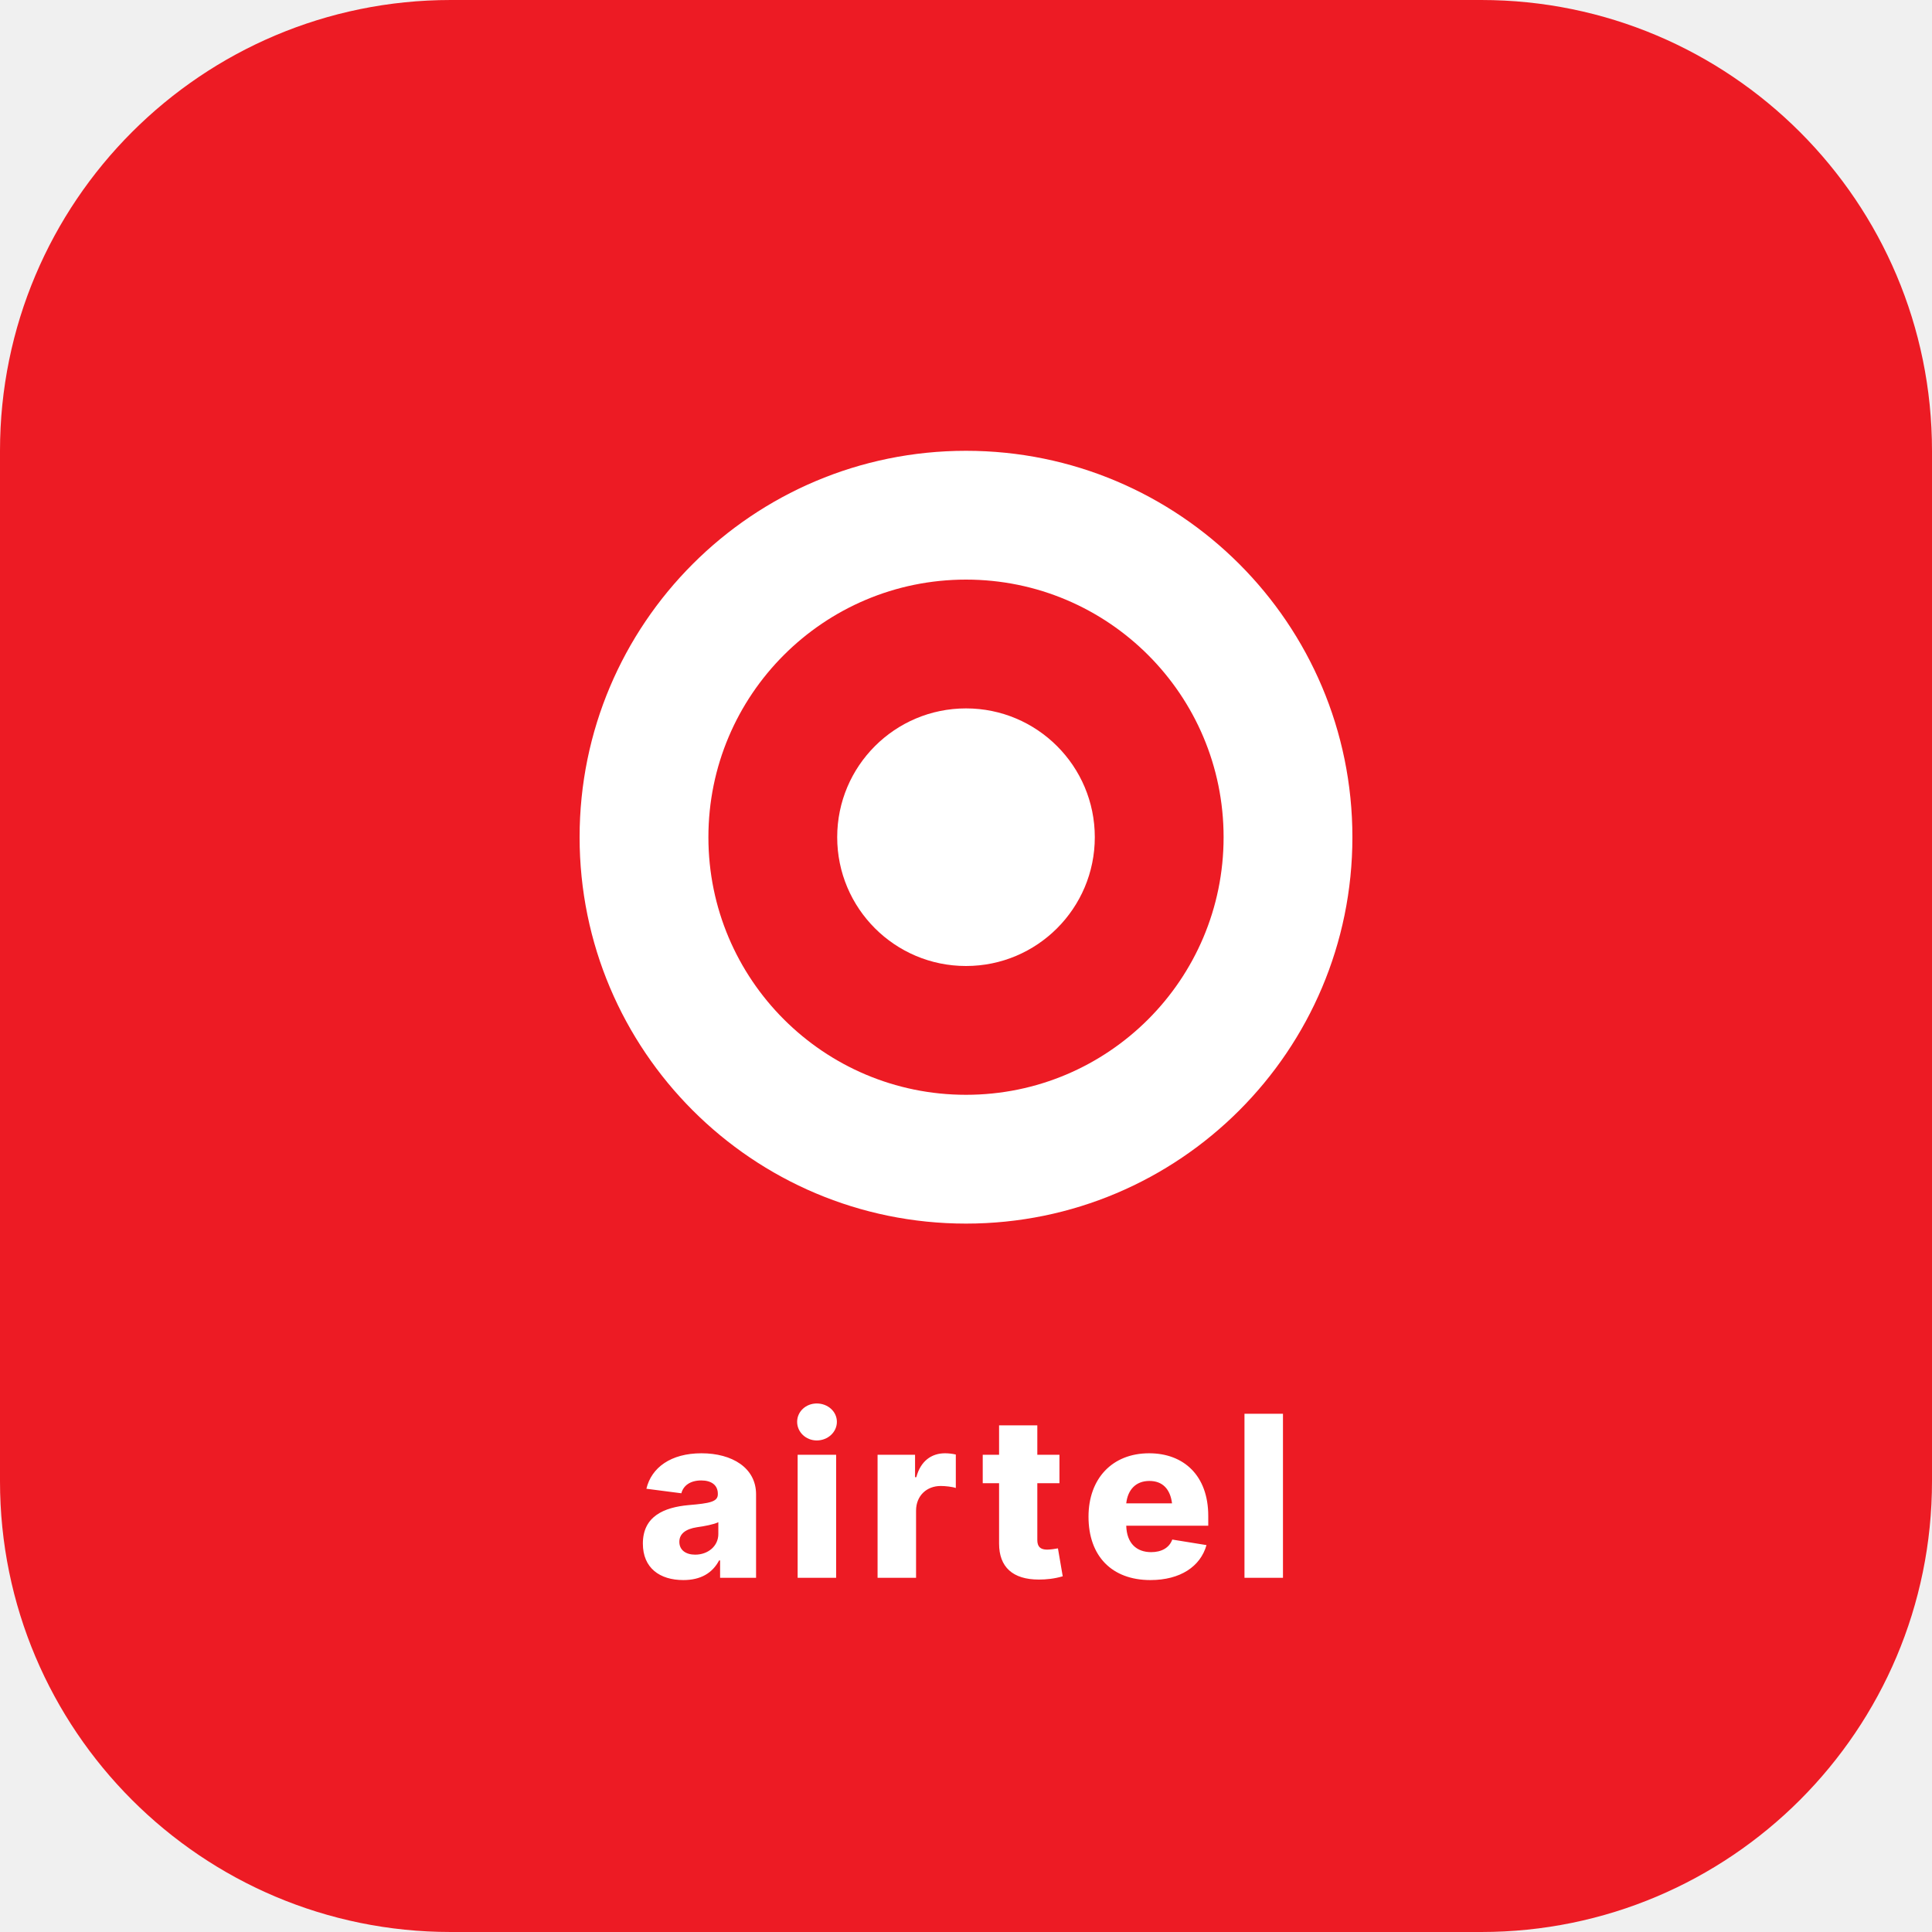
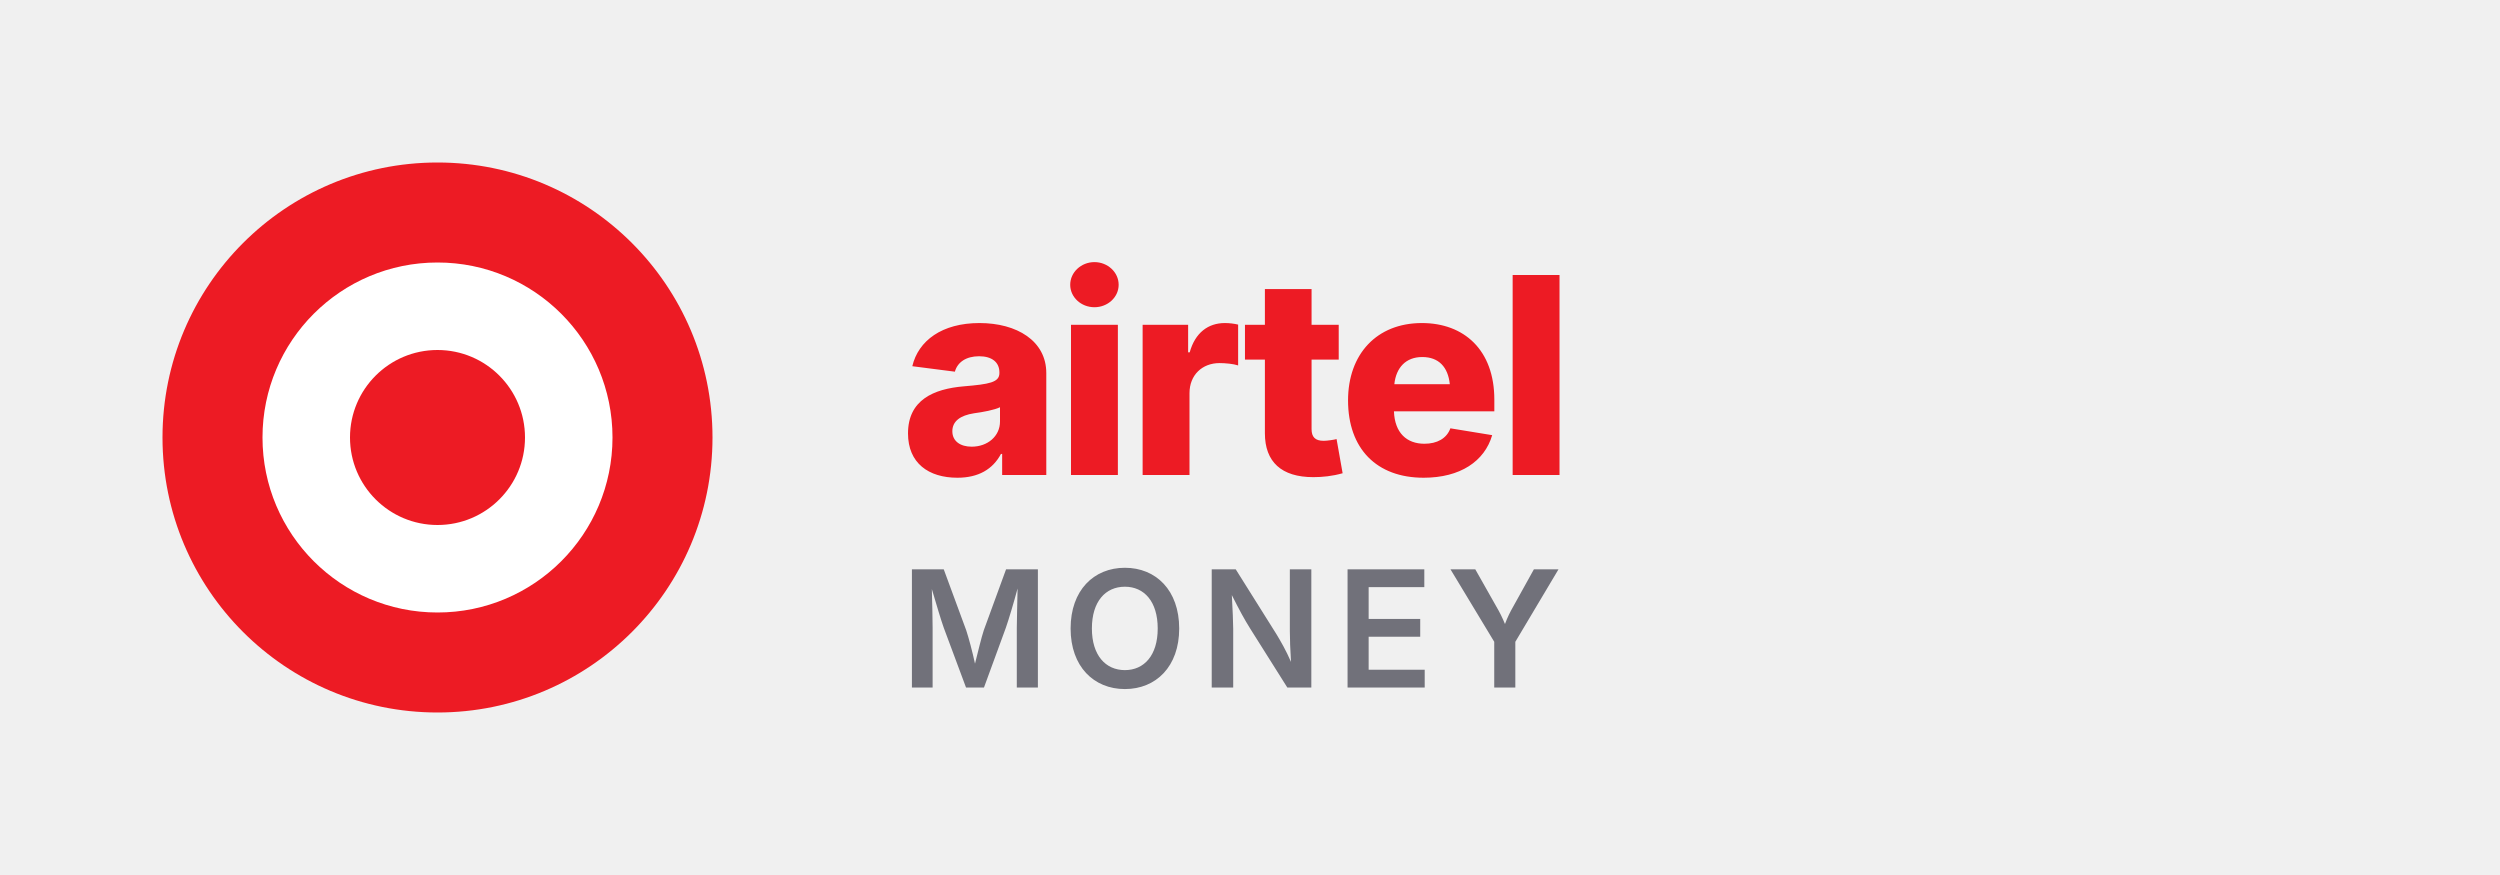
- <svg xmlns="http://www.w3.org/2000/svg" viewBox="0 0 120 120" width="100%" height="100%">
-   <rect width="120" height="120" rx="28" fill="#ED1B24" />
-   <circle cx="60" cy="52" r="24" fill="#FFFFFF" />
-   <circle cx="60" cy="52" r="16" fill="#ED1B24" />
-   <circle cx="60" cy="52" r="8" fill="#FFFFFF" />
-   <text x="60" y="98" font-family="system-ui, -apple-system, sans-serif" font-weight="800" font-size="14" fill="#FFFFFF" text-anchor="middle" letter-spacing="1">airtel</text>
+ <svg xmlns="http://www.w3.org/2000/svg" viewBox="0 0 200 70" width="100%" height="100%" fill="none">
+   <circle cx="35" cy="35" r="22" fill="#ED1B24" />
+   <circle cx="35" cy="35" r="14" fill="#FFFFFF" />
+   <circle cx="35" cy="35" r="7" fill="#ED1B24" />
+   <text x="72" y="38" font-family="system-ui, -apple-system, sans-serif" font-weight="800" font-size="22" fill="#ED1B24" letter-spacing="-0.5">airtel</text>
+   <text x="72" y="55" font-family="system-ui, -apple-system, sans-serif" font-weight="600" font-size="13" fill="#71717A" letter-spacing="1">MONEY</text>
</svg>
